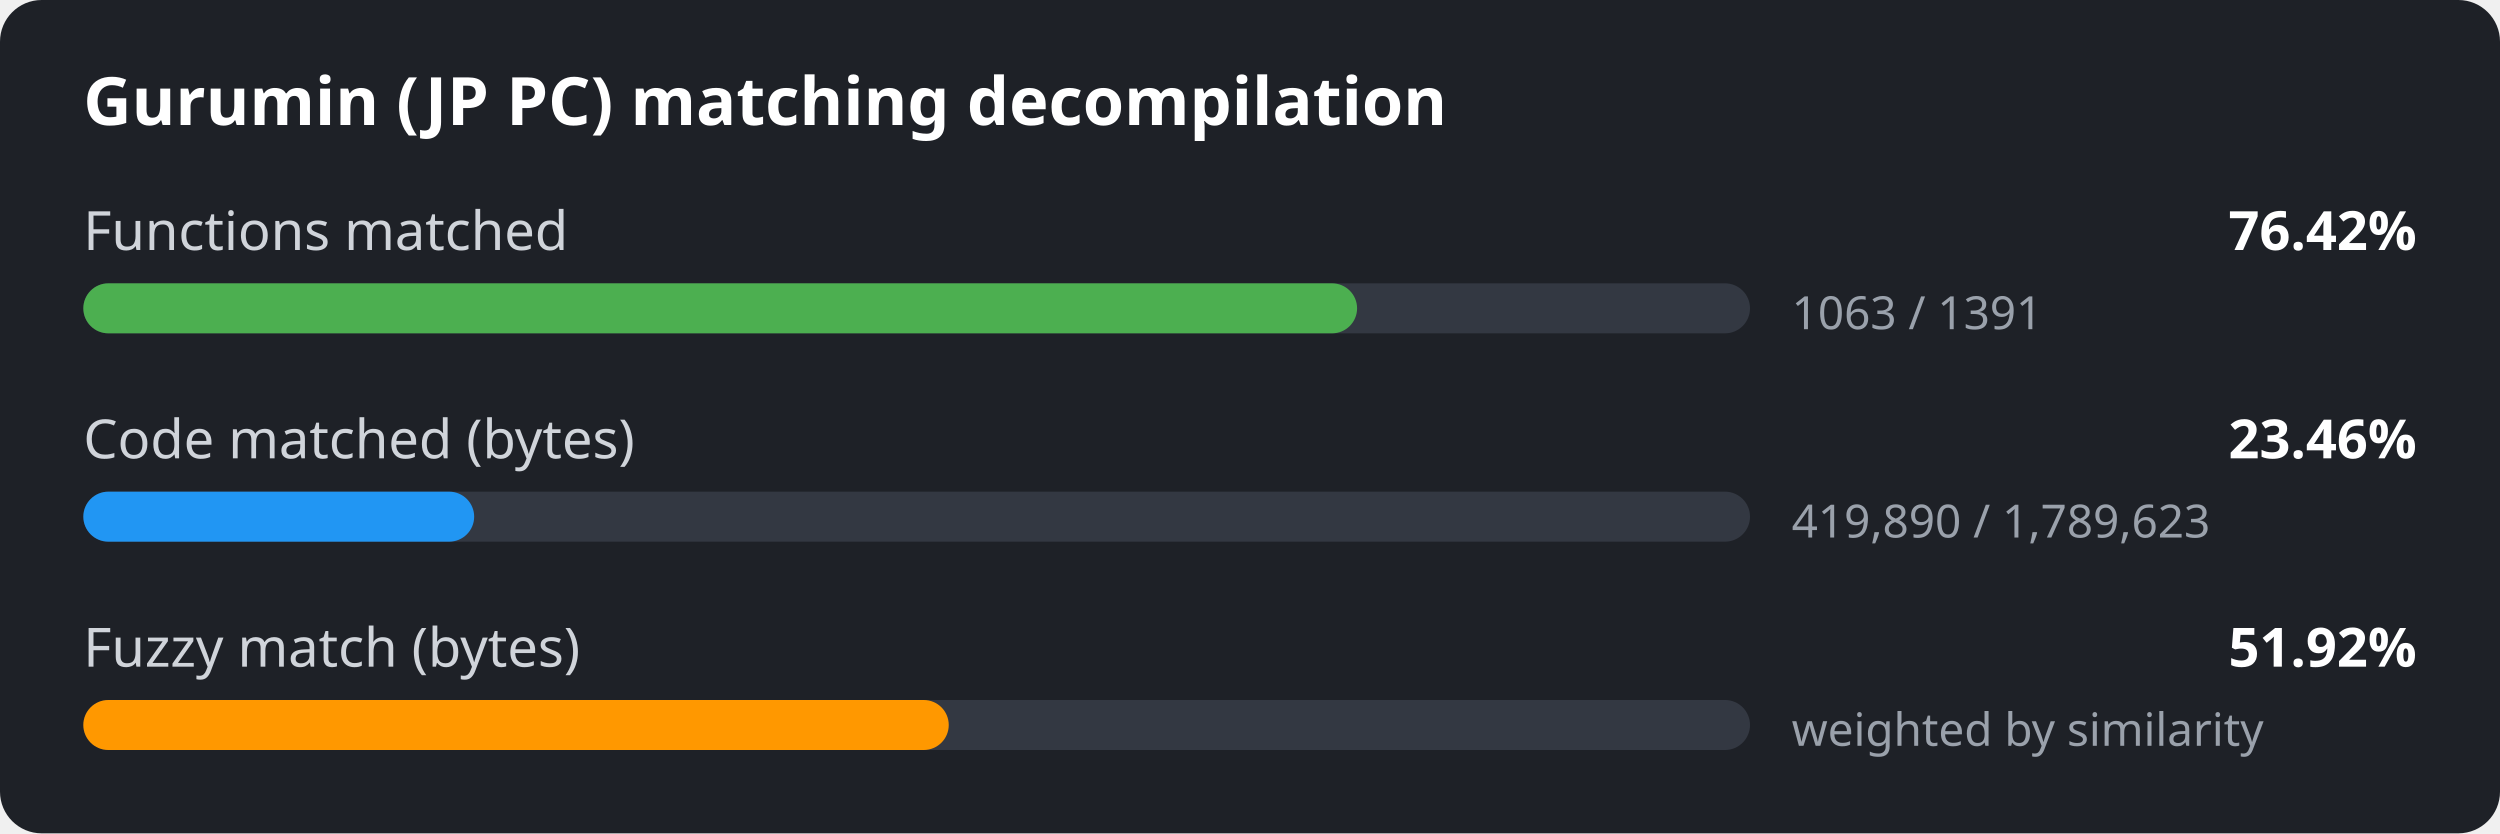
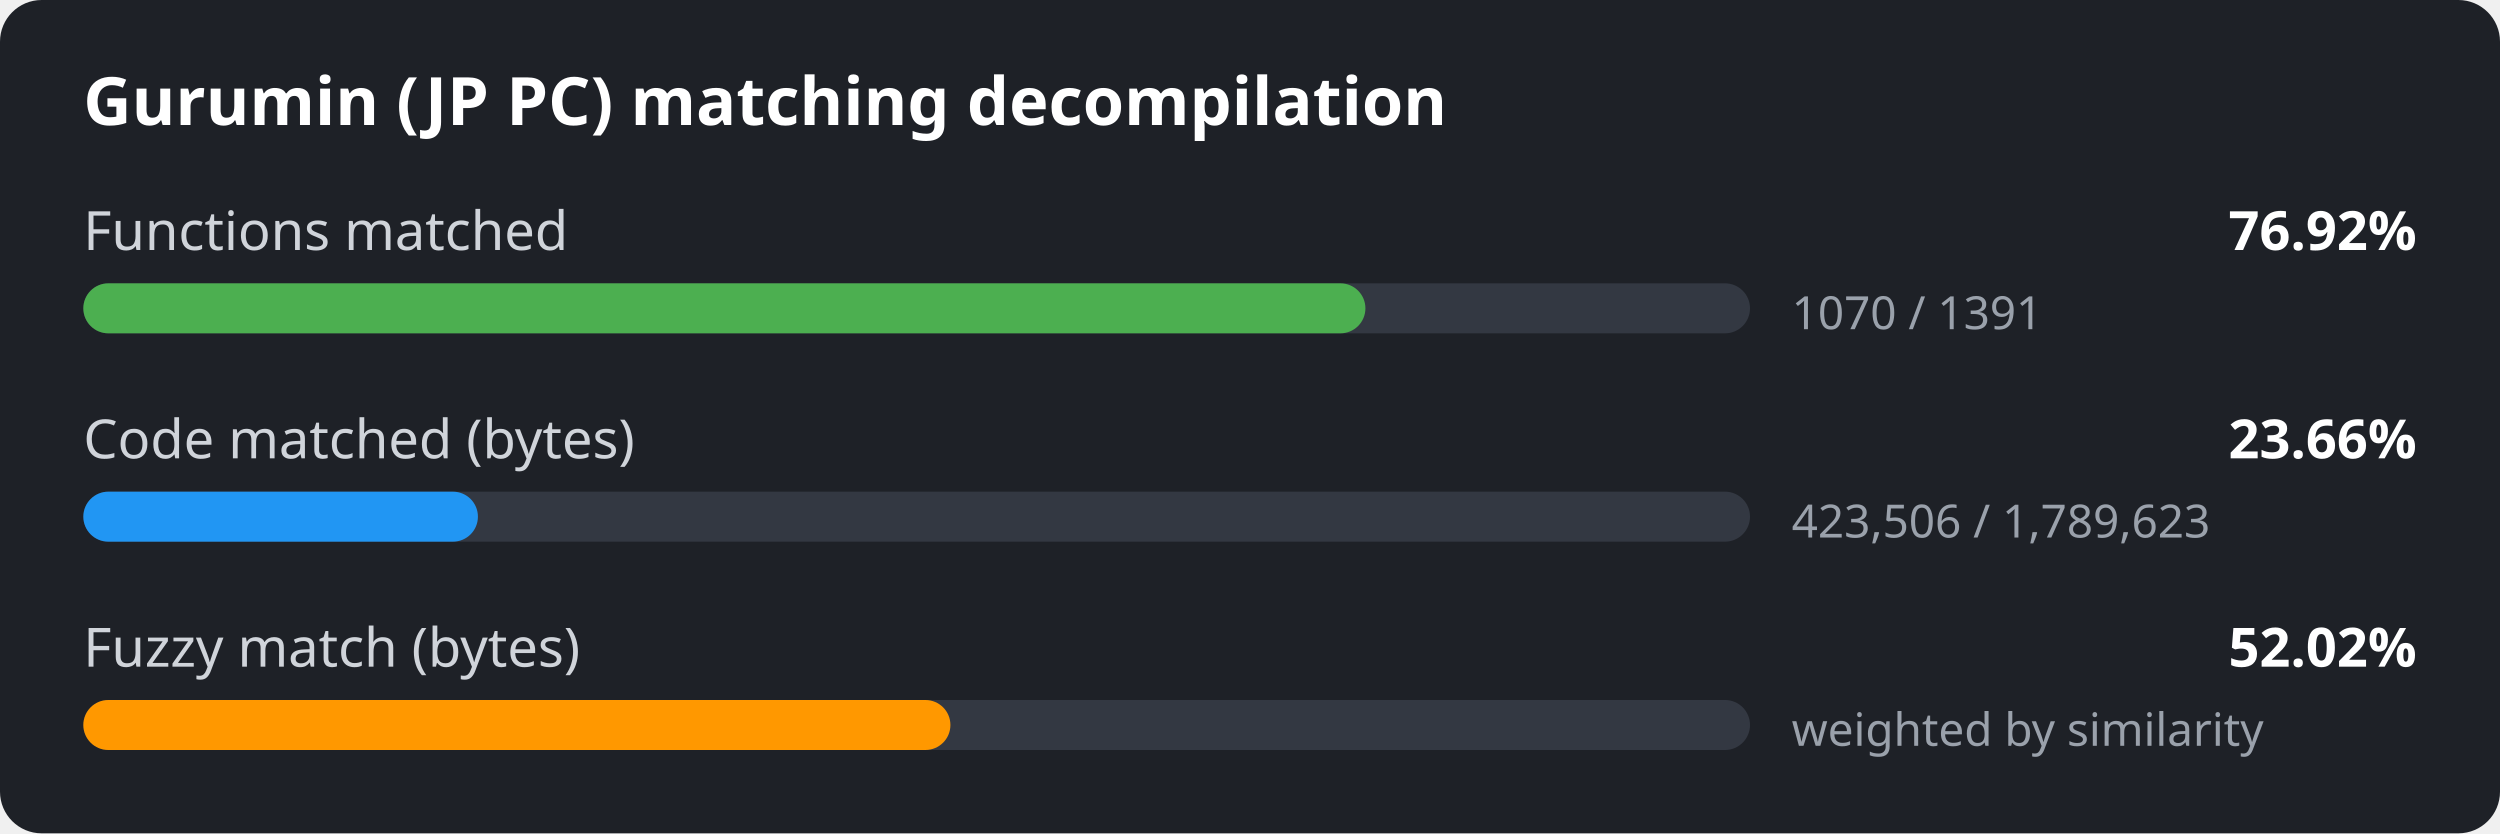
<svg xmlns="http://www.w3.org/2000/svg" width="600" height="200" viewBox="0 0 600 200">
  <style>
.bg { fill: #1e2127; }
.title { font: 600 16px sans-serif; fill: #ffffff; }
.label { font: 13px sans-serif; fill: #d0d4da; }
.value { font: 600 13px sans-serif; fill: #ffffff; }
.detail { font: 11px sans-serif; fill: #9aa1ab; }
.track { fill: #333842; }
</style>
  <rect width="600" height="200" rx="10" class="bg" />
  <text x="20" y="30" class="title">Gurumin (JP PC) matching decompilation</text>
  <text x="20" y="60" class="label">Functions matched</text>
-   <text x="580" y="60" class="value" text-anchor="end">76.42%</text>
+   <text x="580" y="60" class="value" text-anchor="end">76.92%</text>
  <rect x="20" y="68" width="400" height="12" rx="6" class="track" />
-   <rect x="20" y="68" width="305.7" height="12" rx="6" fill="#4caf50" />
-   <text x="430" y="79" class="detail">1063 / 1391</text>
+   <rect x="20" y="68" width="307.7" height="12" rx="6" fill="#4caf50" />
+   <text x="430" y="79" class="detail">1070 / 1391</text>
  <text x="20" y="110" class="label">Code matched (bytes)</text>
-   <text x="580" y="110" class="value" text-anchor="end">23.46%</text>
+   <text x="580" y="110" class="value" text-anchor="end">23.66%</text>
  <rect x="20" y="118" width="400" height="12" rx="6" class="track" />
-   <rect x="20" y="118" width="93.8" height="12" rx="6" fill="#2196f3" />
-   <text x="430" y="129" class="detail">419,890 / 1,789,623</text>
+   <rect x="20" y="118" width="94.7" height="12" rx="6" fill="#2196f3" />
+   <text x="430" y="129" class="detail">423,506 / 1,789,623</text>
  <text x="20" y="160" class="label">Fuzzy match (bytes)</text>
-   <text x="580" y="160" class="value" text-anchor="end">51.92%</text>
+   <text x="580" y="160" class="value" text-anchor="end">52.02%</text>
  <rect x="20" y="168" width="400" height="12" rx="6" class="track" />
-   <rect x="20" y="168" width="207.7" height="12" rx="6" fill="#ff9800" />
+   <rect x="20" y="168" width="208.1" height="12" rx="6" fill="#ff9800" />
  <text x="430" y="179" class="detail">weighted by similarity</text>
</svg>
